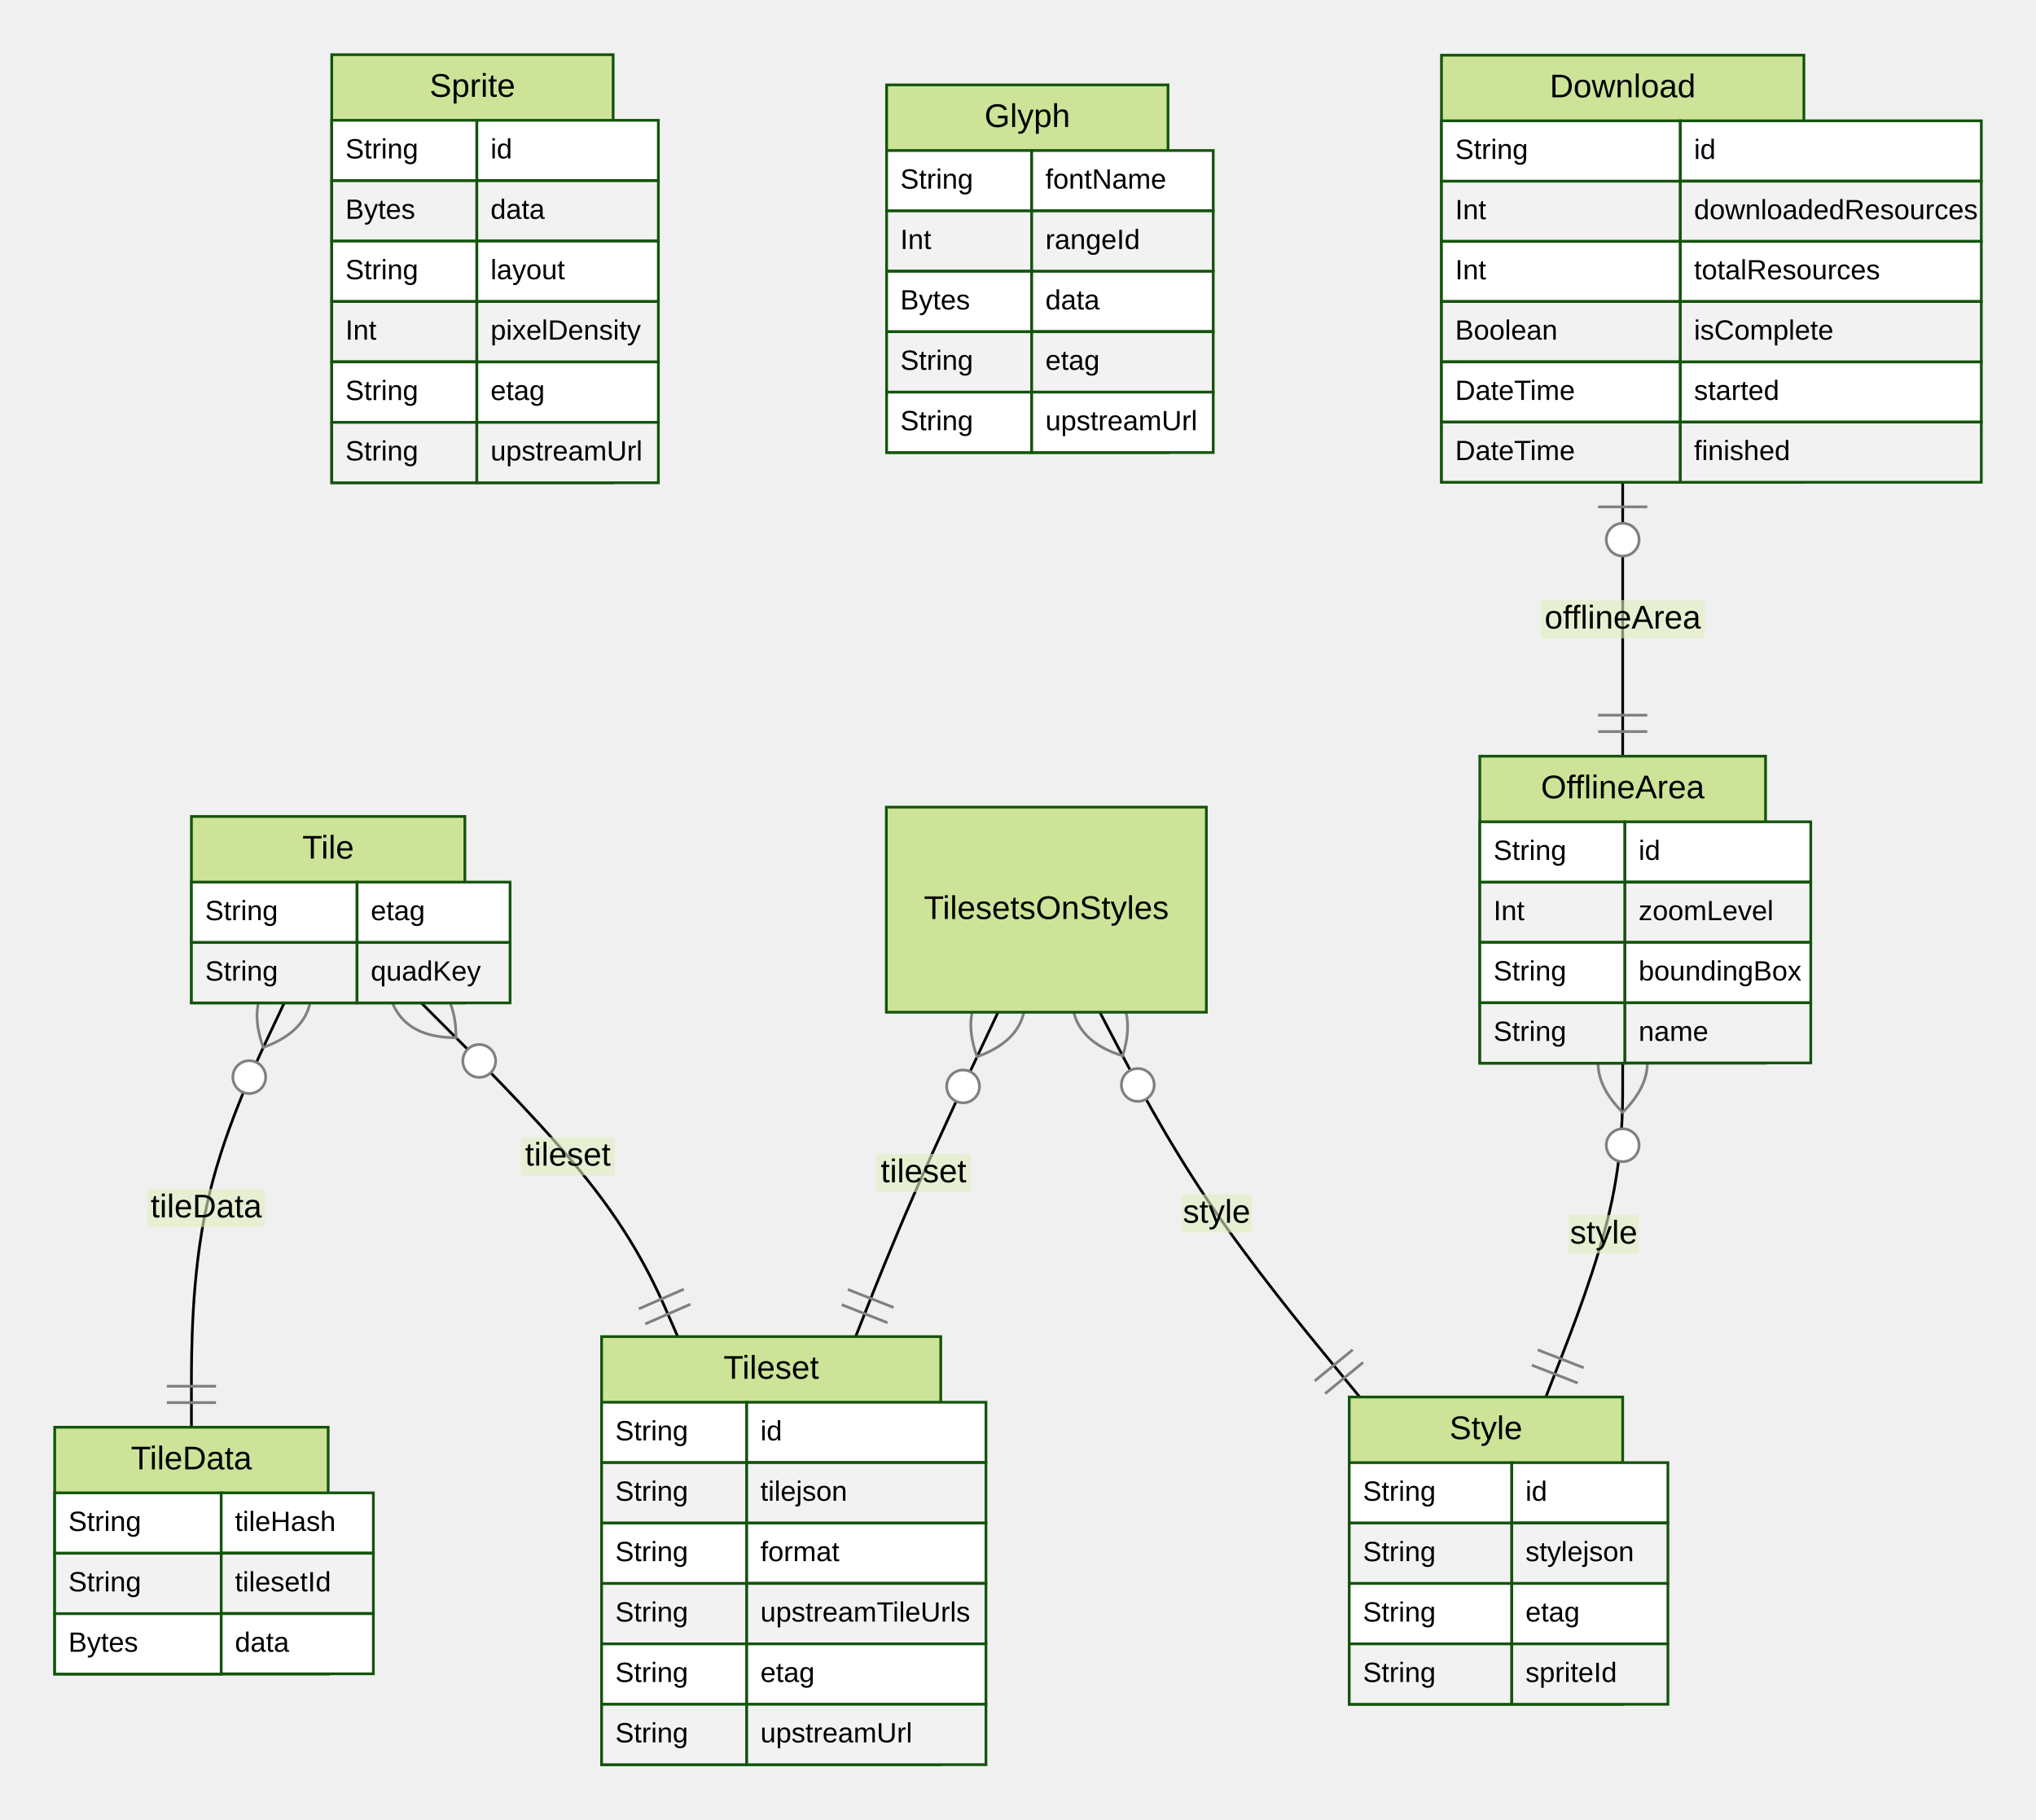
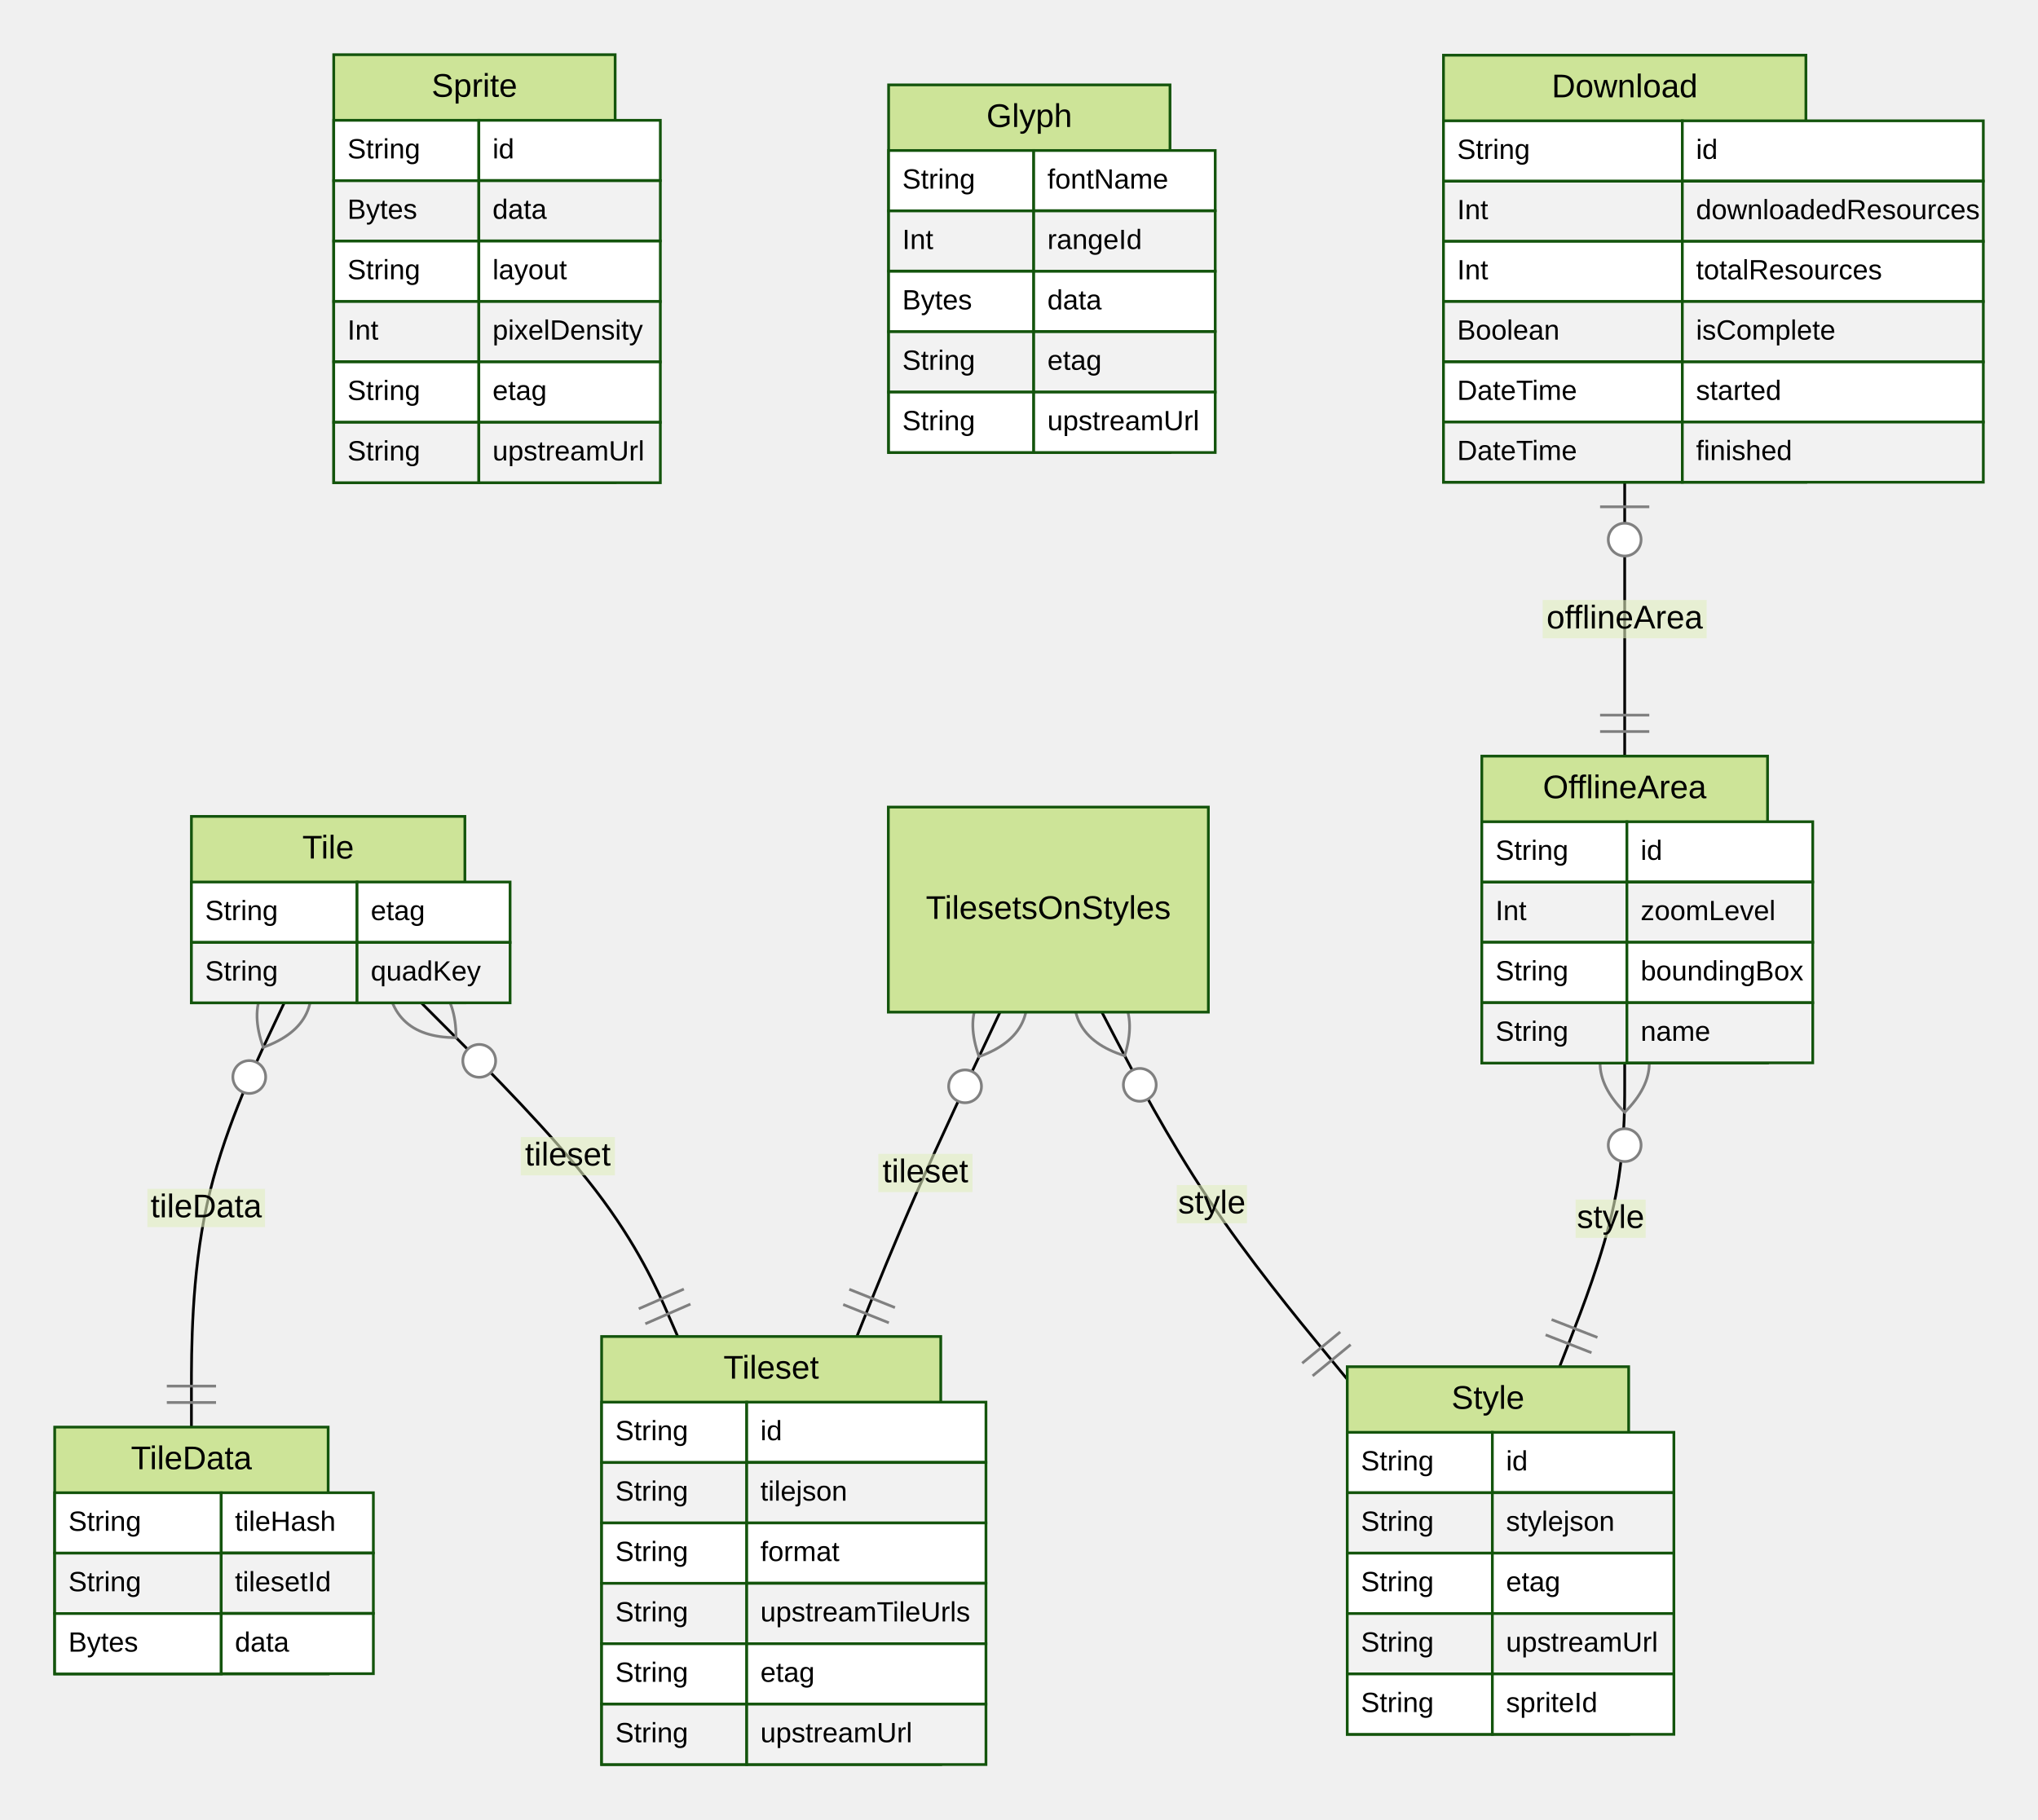
- <svg xmlns="http://www.w3.org/2000/svg" id="mermaid-0" width="100%" height="665.377" style="max-width: 744.531px;" viewBox="0 0 744.531 665.377">
+ <svg xmlns="http://www.w3.org/2000/svg" id="mermaid-0" width="100%" height="665.377" style="max-width: 745.258px;" viewBox="0 0 745.258 665.377">
  <style>#mermaid-0 {font-family:"trebuchet ms",verdana,arial,sans-serif;font-size:16px;fill:#000000;}#mermaid-0 .error-icon{fill:#552222;}#mermaid-0 .error-text{fill:#552222;stroke:#552222;}#mermaid-0 .edge-thickness-normal{stroke-width:2px;}#mermaid-0 .edge-thickness-thick{stroke-width:3.5px;}#mermaid-0 .edge-pattern-solid{stroke-dasharray:0;}#mermaid-0 .edge-pattern-dashed{stroke-dasharray:3;}#mermaid-0 .edge-pattern-dotted{stroke-dasharray:2;}#mermaid-0 .marker{fill:#000000;stroke:#000000;}#mermaid-0 .marker.cross{stroke:#000000;}#mermaid-0 svg{font-family:"trebuchet ms",verdana,arial,sans-serif;font-size:16px;}#mermaid-0 .entityBox{fill:#cde498;stroke:#13540c;}#mermaid-0 .attributeBoxOdd{fill:#ffffff;stroke:#13540c;}#mermaid-0 .attributeBoxEven{fill:#f2f2f2;stroke:#13540c;}#mermaid-0 .relationshipLabelBox{fill:hsl(78.158, 58.462%, 84.51%);opacity:0.7;background-color:hsl(78.158, 58.462%, 84.51%);}#mermaid-0 .relationshipLabelBox rect{opacity:0.5;}#mermaid-0 .relationshipLine{stroke:#000000;}#mermaid-0 :root{--mermaid-font-family:"trebuchet ms",verdana,arial,sans-serif;}</style>
  <g />
  <defs>
    <marker id="ONLY_ONE_START" refX="0" refY="9" markerWidth="18" markerHeight="18" orient="auto">
      <path stroke="gray" fill="none" d="M9,0 L9,18 M15,0 L15,18" />
    </marker>
  </defs>
  <defs>
    <marker id="ONLY_ONE_END" refX="18" refY="9" markerWidth="18" markerHeight="18" orient="auto">
      <path stroke="gray" fill="none" d="M3,0 L3,18 M9,0 L9,18" />
    </marker>
  </defs>
  <defs>
    <marker id="ZERO_OR_ONE_START" refX="0" refY="9" markerWidth="30" markerHeight="18" orient="auto">
      <circle stroke="gray" fill="white" cx="21" cy="9" r="6" />
      <path stroke="gray" fill="none" d="M9,0 L9,18" />
    </marker>
  </defs>
  <defs>
    <marker id="ZERO_OR_ONE_END" refX="30" refY="9" markerWidth="30" markerHeight="18" orient="auto">
      <circle stroke="gray" fill="white" cx="9" cy="9" r="6" />
      <path stroke="gray" fill="none" d="M21,0 L21,18" />
    </marker>
  </defs>
  <defs>
    <marker id="ONE_OR_MORE_START" refX="18" refY="18" markerWidth="45" markerHeight="36" orient="auto">
      <path stroke="gray" fill="none" d="M0,18 Q 18,0 36,18 Q 18,36 0,18 M42,9 L42,27" />
    </marker>
  </defs>
  <defs>
    <marker id="ONE_OR_MORE_END" refX="27" refY="18" markerWidth="45" markerHeight="36" orient="auto">
      <path stroke="gray" fill="none" d="M3,9 L3,27 M9,18 Q27,0 45,18 Q27,36 9,18" />
    </marker>
  </defs>
  <defs>
    <marker id="ZERO_OR_MORE_START" refX="18" refY="18" markerWidth="57" markerHeight="36" orient="auto">
      <circle stroke="gray" fill="white" cx="48" cy="18" r="6" />
      <path stroke="gray" fill="none" d="M0,18 Q18,0 36,18 Q18,36 0,18" />
    </marker>
  </defs>
  <defs>
    <marker id="ZERO_OR_MORE_END" refX="39" refY="18" markerWidth="57" markerHeight="36" orient="auto">
      <circle stroke="gray" fill="white" cx="9" cy="18" r="6" />
      <path stroke="gray" fill="none" d="M21,18 Q39,0 57,18 Q39,36 21,18" />
    </marker>
  </defs>
  <path class="er relationshipLine" d="M103.94,366.78L98.283,378.788C92.627,390.796,81.313,414.811,75.657,440.675C70,466.539,70,494.251,70,508.108L70,521.964" stroke="gray" fill="none" marker-end="url(#ONLY_ONE_END)" marker-start="url(#ZERO_OR_MORE_START)" />
  <path class="er relationshipLine" d="M154.049,366.78L166.041,378.788C178.034,390.796,202.019,414.811,217.65,435.152C233.28,455.493,240.557,472.16,244.195,480.493L247.833,488.826" stroke="gray" fill="none" marker-end="url(#ONLY_ONE_END)" marker-start="url(#ZERO_OR_MORE_START)" />
-   <path class="er relationshipLine" d="M364.967,370.188L359.578,381.628C354.189,393.068,343.411,415.947,334.733,435.72C326.055,455.493,319.478,472.16,316.189,480.493L312.9,488.826" stroke="gray" fill="none" marker-end="url(#ONLY_ONE_END)" marker-start="url(#ZERO_OR_MORE_START)" />
-   <path class="er relationshipLine" d="M402.199,370.188L408.168,381.628C414.137,393.068,426.074,415.947,441.914,439.402C457.753,462.857,477.494,486.887,487.365,498.903L497.236,510.918" stroke="gray" fill="none" marker-end="url(#ONLY_ONE_END)" marker-start="url(#ZERO_OR_MORE_START)" />
-   <path class="er relationshipLine" d="M593.391,388.826L593.391,397.16C593.391,405.493,593.391,422.16,588.707,442.508C584.024,462.857,574.657,486.887,569.974,498.903L565.29,510.918" stroke="gray" fill="none" marker-end="url(#ONLY_ONE_END)" marker-start="url(#ZERO_OR_MORE_START)" />
-   <path class="er relationshipLine" d="M593.391,176.367L593.391,184.731C593.391,193.095,593.391,209.823,593.391,226.52C593.391,243.217,593.391,259.884,593.391,268.217L593.391,276.551" stroke="gray" fill="none" marker-end="url(#ONLY_ONE_END)" marker-start="url(#ZERO_OR_ONE_START)" />
+   <path class="er relationshipLine" d="M365.694,370.188L360.305,381.628C354.916,393.068,344.137,415.947,335.412,435.72C326.687,455.493,320.015,472.16,316.679,480.493L313.343,488.826" stroke="gray" fill="none" marker-end="url(#ONLY_ONE_END)" marker-start="url(#ZERO_OR_MORE_START)" />
+   <path class="er relationshipLine" d="M402.926,370.188L408.894,381.628C414.863,393.068,426.801,415.947,441.757,438.327C456.714,460.707,474.689,482.588,483.676,493.528L492.664,504.469" stroke="gray" fill="none" marker-end="url(#ONLY_ONE_END)" marker-start="url(#ZERO_OR_MORE_START)" />
+   <path class="er relationshipLine" d="M594.117,388.826L594.117,397.16C594.117,405.493,594.117,422.16,590.151,440.667C586.186,459.175,578.254,479.523,574.288,489.698L570.322,499.872" stroke="gray" fill="none" marker-end="url(#ONLY_ONE_END)" marker-start="url(#ZERO_OR_MORE_START)" />
+   <path class="er relationshipLine" d="M594.117,176.367L594.117,184.731C594.117,193.095,594.117,209.823,594.117,226.52C594.117,243.217,594.117,259.884,594.117,268.217L594.117,276.551" stroke="gray" fill="none" marker-end="url(#ONLY_ONE_END)" marker-start="url(#ZERO_OR_ONE_START)" />
  <g id="TileData" transform="translate(20,521.9639 )">
    <rect class="er entityBox" fill="honeydew" fill-opacity="100%" stroke="gray" x="0" y="0" width="100" height="90.275" />
    <text class="er entityLabel" id="entity-TileData" x="0" y="0" dominant-baseline="middle" text-anchor="middle" style="font-family: &quot;trebuchet ms&quot;, verdana, arial, sans-serif;; font-size: 12px" transform="translate(50,12)">TileData</text>
    <rect class="er attributeBoxOdd" fill="honeydew" fill-opacity="100%" stroke="gray" x="0" y="24" width="60.898" height="22.092" />
    <text class="er entityLabel" id="entity-TileData-attr-1-type" x="0" y="0" dominant-baseline="middle" text-anchor="left" style="font-family: &quot;trebuchet ms&quot;, verdana, arial, sans-serif;; font-size: 10.2px" transform="translate(5,35.0459)">String</text>
    <rect class="er attributeBoxOdd" fill="honeydew" fill-opacity="100%" stroke="gray" x="60.898" y="24" width="55.633" height="22" />
    <text class="er entityLabel" id="entity-TileData-attr-1-name" x="0" y="0" dominant-baseline="middle" text-anchor="left" style="font-family: &quot;trebuchet ms&quot;, verdana, arial, sans-serif;; font-size: 10.2px" transform="translate(65.89844,35.0459)">tileHash</text>
    <rect class="er attributeBoxEven" fill="honeydew" fill-opacity="100%" stroke="gray" x="0" y="46.092" width="60.898" height="22.092" />
    <text class="er entityLabel" id="entity-TileData-attr-2-type" x="0" y="0" dominant-baseline="middle" text-anchor="left" style="font-family: &quot;trebuchet ms&quot;, verdana, arial, sans-serif;; font-size: 10.2px" transform="translate(5,57.1377)">String</text>
    <rect class="er attributeBoxEven" fill="honeydew" fill-opacity="100%" stroke="gray" x="60.898" y="46.092" width="55.633" height="22" />
    <text class="er entityLabel" id="entity-TileData-attr-2-name" x="0" y="0" dominant-baseline="middle" text-anchor="left" style="font-family: &quot;trebuchet ms&quot;, verdana, arial, sans-serif;; font-size: 10.2px" transform="translate(65.89844,57.1377)">tilesetId</text>
    <rect class="er attributeBoxOdd" fill="honeydew" fill-opacity="100%" stroke="gray" x="0" y="68.184" width="60.898" height="22.092" />
    <text class="er entityLabel" id="entity-TileData-attr-3-type" x="0" y="0" dominant-baseline="middle" text-anchor="left" style="font-family: &quot;trebuchet ms&quot;, verdana, arial, sans-serif;; font-size: 10.2px" transform="translate(5,79.22949)">Bytes</text>
    <rect class="er attributeBoxOdd" fill="honeydew" fill-opacity="100%" stroke="gray" x="60.898" y="68.184" width="55.633" height="22" />
    <text class="er entityLabel" id="entity-TileData-attr-3-name" x="0" y="0" dominant-baseline="middle" text-anchor="left" style="font-family: &quot;trebuchet ms&quot;, verdana, arial, sans-serif;; font-size: 10.2px" transform="translate(65.89844,79.22949)">data</text>
  </g>
  <g id="Tile" transform="translate(70,298.5967 )">
    <rect class="er entityBox" fill="honeydew" fill-opacity="100%" stroke="gray" x="0" y="0" width="100" height="68.184" />
    <text class="er entityLabel" id="entity-Tile" x="0" y="0" dominant-baseline="middle" text-anchor="middle" style="font-family: &quot;trebuchet ms&quot;, verdana, arial, sans-serif;; font-size: 12px" transform="translate(50,12)">Tile</text>
    <rect class="er attributeBoxOdd" fill="honeydew" fill-opacity="100%" stroke="gray" x="0" y="24" width="60.57" height="22.092" />
    <text class="er entityLabel" id="entity-Tile-attr-1-type" x="0" y="0" dominant-baseline="middle" text-anchor="left" style="font-family: &quot;trebuchet ms&quot;, verdana, arial, sans-serif;; font-size: 10.2px" transform="translate(5,35.0459)">String</text>
    <rect class="er attributeBoxOdd" fill="honeydew" fill-opacity="100%" stroke="gray" x="60.57" y="24" width="55.961" height="22.092" />
    <text class="er entityLabel" id="entity-Tile-attr-1-name" x="0" y="0" dominant-baseline="middle" text-anchor="left" style="font-family: &quot;trebuchet ms&quot;, verdana, arial, sans-serif;; font-size: 10.2px" transform="translate(65.57031,35.0459)">etag</text>
    <rect class="er attributeBoxEven" fill="honeydew" fill-opacity="100%" stroke="gray" x="0" y="46.092" width="60.57" height="22.092" />
    <text class="er entityLabel" id="entity-Tile-attr-2-type" x="0" y="0" dominant-baseline="middle" text-anchor="left" style="font-family: &quot;trebuchet ms&quot;, verdana, arial, sans-serif;; font-size: 10.2px" transform="translate(5,57.1377)">String</text>
    <rect class="er attributeBoxEven" fill="honeydew" fill-opacity="100%" stroke="gray" x="60.57" y="46.092" width="55.961" height="22.092" />
    <text class="er entityLabel" id="entity-Tile-attr-2-name" x="0" y="0" dominant-baseline="middle" text-anchor="left" style="font-family: &quot;trebuchet ms&quot;, verdana, arial, sans-serif;; font-size: 10.2px" transform="translate(65.57031,57.1377)">quadKey</text>
  </g>
  <g id="Tileset" transform="translate(220,488.8262 )">
    <rect class="er entityBox" fill="honeydew" fill-opacity="100%" stroke="gray" x="0" y="0" width="124.016" height="156.551" />
    <text class="er entityLabel" id="entity-Tileset" x="0" y="0" dominant-baseline="middle" text-anchor="middle" style="font-family: &quot;trebuchet ms&quot;, verdana, arial, sans-serif;; font-size: 12px" transform="translate(62.00781,12)">Tileset</text>
    <rect class="er attributeBoxOdd" fill="honeydew" fill-opacity="100%" stroke="gray" x="0" y="24" width="53.062" height="22.092" />
    <text class="er entityLabel" id="entity-Tileset-attr-1-type" x="0" y="0" dominant-baseline="middle" text-anchor="left" style="font-family: &quot;trebuchet ms&quot;, verdana, arial, sans-serif;; font-size: 10.2px" transform="translate(5,35.0459)">String</text>
    <rect class="er attributeBoxOdd" fill="honeydew" fill-opacity="100%" stroke="gray" x="53.062" y="24" width="87.484" height="22" />
    <text class="er entityLabel" id="entity-Tileset-attr-1-name" x="0" y="0" dominant-baseline="middle" text-anchor="left" style="font-family: &quot;trebuchet ms&quot;, verdana, arial, sans-serif;; font-size: 10.2px" transform="translate(58.0625,35.0459)">id</text>
    <rect class="er attributeBoxEven" fill="honeydew" fill-opacity="100%" stroke="gray" x="0" y="46.092" width="53.062" height="22.092" />
    <text class="er entityLabel" id="entity-Tileset-attr-2-type" x="0" y="0" dominant-baseline="middle" text-anchor="left" style="font-family: &quot;trebuchet ms&quot;, verdana, arial, sans-serif;; font-size: 10.2px" transform="translate(5,57.1377)">String</text>
    <rect class="er attributeBoxEven" fill="honeydew" fill-opacity="100%" stroke="gray" x="53.062" y="46.092" width="87.484" height="22.092" />
    <text class="er entityLabel" id="entity-Tileset-attr-2-name" x="0" y="0" dominant-baseline="middle" text-anchor="left" style="font-family: &quot;trebuchet ms&quot;, verdana, arial, sans-serif;; font-size: 10.2px" transform="translate(58.0625,57.1377)">tilejson</text>
    <rect class="er attributeBoxOdd" fill="honeydew" fill-opacity="100%" stroke="gray" x="0" y="68.184" width="53.062" height="22.092" />
    <text class="er entityLabel" id="entity-Tileset-attr-3-type" x="0" y="0" dominant-baseline="middle" text-anchor="left" style="font-family: &quot;trebuchet ms&quot;, verdana, arial, sans-serif;; font-size: 10.2px" transform="translate(5,79.22949)">String</text>
    <rect class="er attributeBoxOdd" fill="honeydew" fill-opacity="100%" stroke="gray" x="53.062" y="68.184" width="87.484" height="22" />
    <text class="er entityLabel" id="entity-Tileset-attr-3-name" x="0" y="0" dominant-baseline="middle" text-anchor="left" style="font-family: &quot;trebuchet ms&quot;, verdana, arial, sans-serif;; font-size: 10.2px" transform="translate(58.0625,79.22949)">format</text>
    <rect class="er attributeBoxEven" fill="honeydew" fill-opacity="100%" stroke="gray" x="0" y="90.275" width="53.062" height="22.092" />
    <text class="er entityLabel" id="entity-Tileset-attr-4-type" x="0" y="0" dominant-baseline="middle" text-anchor="left" style="font-family: &quot;trebuchet ms&quot;, verdana, arial, sans-serif;; font-size: 10.2px" transform="translate(5,101.3213)">String</text>
    <rect class="er attributeBoxEven" fill="honeydew" fill-opacity="100%" stroke="gray" x="53.062" y="90.275" width="87.484" height="22.092" />
    <text class="er entityLabel" id="entity-Tileset-attr-4-name" x="0" y="0" dominant-baseline="middle" text-anchor="left" style="font-family: &quot;trebuchet ms&quot;, verdana, arial, sans-serif;; font-size: 10.2px" transform="translate(58.0625,101.3213)">upstreamTileUrls</text>
    <rect class="er attributeBoxOdd" fill="honeydew" fill-opacity="100%" stroke="gray" x="0" y="112.367" width="53.062" height="22.092" />
    <text class="er entityLabel" id="entity-Tileset-attr-5-type" x="0" y="0" dominant-baseline="middle" text-anchor="left" style="font-family: &quot;trebuchet ms&quot;, verdana, arial, sans-serif;; font-size: 10.2px" transform="translate(5,123.4131)">String</text>
    <rect class="er attributeBoxOdd" fill="honeydew" fill-opacity="100%" stroke="gray" x="53.062" y="112.367" width="87.484" height="22.092" />
    <text class="er entityLabel" id="entity-Tileset-attr-5-name" x="0" y="0" dominant-baseline="middle" text-anchor="left" style="font-family: &quot;trebuchet ms&quot;, verdana, arial, sans-serif;; font-size: 10.2px" transform="translate(58.0625,123.4131)">etag</text>
    <rect class="er attributeBoxEven" fill="honeydew" fill-opacity="100%" stroke="gray" x="0" y="134.459" width="53.062" height="22.092" />
    <text class="er entityLabel" id="entity-Tileset-attr-6-type" x="0" y="0" dominant-baseline="middle" text-anchor="left" style="font-family: &quot;trebuchet ms&quot;, verdana, arial, sans-serif;; font-size: 10.2px" transform="translate(5,145.5049)">String</text>
    <rect class="er attributeBoxEven" fill="honeydew" fill-opacity="100%" stroke="gray" x="53.062" y="134.459" width="87.484" height="22.092" />
    <text class="er entityLabel" id="entity-Tileset-attr-6-name" x="0" y="0" dominant-baseline="middle" text-anchor="left" style="font-family: &quot;trebuchet ms&quot;, verdana, arial, sans-serif;; font-size: 10.2px" transform="translate(58.0625,145.5049)">upstreamUrl</text>
  </g>
-   <g id="TilesetsOnStyles" transform="translate(324.1172,295.1885 )">
+   <g id="TilesetsOnStyles" transform="translate(324.8438,295.1885 )">
    <rect class="er entityBox" fill="honeydew" fill-opacity="100%" stroke="gray" x="0" y="0" width="117.031" height="75" />
    <text class="er entityLabel" id="entity-TilesetsOnStyles" x="0" y="0" dominant-baseline="middle" text-anchor="middle" style="font-family: &quot;trebuchet ms&quot;, verdana, arial, sans-serif;; font-size: 12px" transform="translate(58.51562,37.5)">TilesetsOnStyles</text>
  </g>
-   <g id="Style" transform="translate(493.3906,510.918 )">
-     <rect class="er entityBox" fill="honeydew" fill-opacity="100%" stroke="gray" x="0" y="0" width="100" height="112.367" />
-     <text class="er entityLabel" id="entity-Style" x="0" y="0" dominant-baseline="middle" text-anchor="middle" style="font-family: &quot;trebuchet ms&quot;, verdana, arial, sans-serif;; font-size: 12px" transform="translate(50,12)">Style</text>
-     <rect class="er attributeBoxOdd" fill="honeydew" fill-opacity="100%" stroke="gray" x="0" y="24" width="59.445" height="22.092" />
+   <g id="Style" transform="translate(492.6641,499.8721 )">
+     <rect class="er entityBox" fill="honeydew" fill-opacity="100%" stroke="gray" x="0" y="0" width="102.906" height="134.459" />
+     <text class="er entityLabel" id="entity-Style" x="0" y="0" dominant-baseline="middle" text-anchor="middle" style="font-family: &quot;trebuchet ms&quot;, verdana, arial, sans-serif;; font-size: 12px" transform="translate(51.45312,12)">Style</text>
+     <rect class="er attributeBoxOdd" fill="honeydew" fill-opacity="100%" stroke="gray" x="0" y="24" width="53.062" height="22.092" />
    <text class="er entityLabel" id="entity-Style-attr-1-type" x="0" y="0" dominant-baseline="middle" text-anchor="left" style="font-family: &quot;trebuchet ms&quot;, verdana, arial, sans-serif;; font-size: 10.2px" transform="translate(5,35.0459)">String</text>
-     <rect class="er attributeBoxOdd" fill="honeydew" fill-opacity="100%" stroke="gray" x="59.445" y="24" width="57.086" height="22" />
-     <text class="er entityLabel" id="entity-Style-attr-1-name" x="0" y="0" dominant-baseline="middle" text-anchor="left" style="font-family: &quot;trebuchet ms&quot;, verdana, arial, sans-serif;; font-size: 10.2px" transform="translate(64.44531,35.0459)">id</text>
-     <rect class="er attributeBoxEven" fill="honeydew" fill-opacity="100%" stroke="gray" x="0" y="46.092" width="59.445" height="22.092" />
+     <rect class="er attributeBoxOdd" fill="honeydew" fill-opacity="100%" stroke="gray" x="53.062" y="24" width="66.375" height="22" />
+     <text class="er entityLabel" id="entity-Style-attr-1-name" x="0" y="0" dominant-baseline="middle" text-anchor="left" style="font-family: &quot;trebuchet ms&quot;, verdana, arial, sans-serif;; font-size: 10.2px" transform="translate(58.0625,35.0459)">id</text>
+     <rect class="er attributeBoxEven" fill="honeydew" fill-opacity="100%" stroke="gray" x="0" y="46.092" width="53.062" height="22.092" />
    <text class="er entityLabel" id="entity-Style-attr-2-type" x="0" y="0" dominant-baseline="middle" text-anchor="left" style="font-family: &quot;trebuchet ms&quot;, verdana, arial, sans-serif;; font-size: 10.2px" transform="translate(5,57.1377)">String</text>
-     <rect class="er attributeBoxEven" fill="honeydew" fill-opacity="100%" stroke="gray" x="59.445" y="46.092" width="57.086" height="22.092" />
-     <text class="er entityLabel" id="entity-Style-attr-2-name" x="0" y="0" dominant-baseline="middle" text-anchor="left" style="font-family: &quot;trebuchet ms&quot;, verdana, arial, sans-serif;; font-size: 10.2px" transform="translate(64.44531,57.1377)">stylejson</text>
-     <rect class="er attributeBoxOdd" fill="honeydew" fill-opacity="100%" stroke="gray" x="0" y="68.184" width="59.445" height="22.092" />
+     <rect class="er attributeBoxEven" fill="honeydew" fill-opacity="100%" stroke="gray" x="53.062" y="46.092" width="66.375" height="22.092" />
+     <text class="er entityLabel" id="entity-Style-attr-2-name" x="0" y="0" dominant-baseline="middle" text-anchor="left" style="font-family: &quot;trebuchet ms&quot;, verdana, arial, sans-serif;; font-size: 10.2px" transform="translate(58.0625,57.1377)">stylejson</text>
+     <rect class="er attributeBoxOdd" fill="honeydew" fill-opacity="100%" stroke="gray" x="0" y="68.184" width="53.062" height="22.092" />
    <text class="er entityLabel" id="entity-Style-attr-3-type" x="0" y="0" dominant-baseline="middle" text-anchor="left" style="font-family: &quot;trebuchet ms&quot;, verdana, arial, sans-serif;; font-size: 10.2px" transform="translate(5,79.22949)">String</text>
-     <rect class="er attributeBoxOdd" fill="honeydew" fill-opacity="100%" stroke="gray" x="59.445" y="68.184" width="57.086" height="22.092" />
-     <text class="er entityLabel" id="entity-Style-attr-3-name" x="0" y="0" dominant-baseline="middle" text-anchor="left" style="font-family: &quot;trebuchet ms&quot;, verdana, arial, sans-serif;; font-size: 10.2px" transform="translate(64.44531,79.22949)">etag</text>
-     <rect class="er attributeBoxEven" fill="honeydew" fill-opacity="100%" stroke="gray" x="0" y="90.275" width="59.445" height="22.092" />
+     <rect class="er attributeBoxOdd" fill="honeydew" fill-opacity="100%" stroke="gray" x="53.062" y="68.184" width="66.375" height="22.092" />
+     <text class="er entityLabel" id="entity-Style-attr-3-name" x="0" y="0" dominant-baseline="middle" text-anchor="left" style="font-family: &quot;trebuchet ms&quot;, verdana, arial, sans-serif;; font-size: 10.2px" transform="translate(58.0625,79.22949)">etag</text>
+     <rect class="er attributeBoxEven" fill="honeydew" fill-opacity="100%" stroke="gray" x="0" y="90.275" width="53.062" height="22.092" />
    <text class="er entityLabel" id="entity-Style-attr-4-type" x="0" y="0" dominant-baseline="middle" text-anchor="left" style="font-family: &quot;trebuchet ms&quot;, verdana, arial, sans-serif;; font-size: 10.2px" transform="translate(5,101.3213)">String</text>
-     <rect class="er attributeBoxEven" fill="honeydew" fill-opacity="100%" stroke="gray" x="59.445" y="90.275" width="57.086" height="22.092" />
-     <text class="er entityLabel" id="entity-Style-attr-4-name" x="0" y="0" dominant-baseline="middle" text-anchor="left" style="font-family: &quot;trebuchet ms&quot;, verdana, arial, sans-serif;; font-size: 10.2px" transform="translate(64.44531,101.3213)">spriteId</text>
-   </g>
-   <g id="Sprite" transform="translate(121.3125,20 )">
+     <rect class="er attributeBoxEven" fill="honeydew" fill-opacity="100%" stroke="gray" x="53.062" y="90.275" width="66.375" height="22.092" />
+     <text class="er entityLabel" id="entity-Style-attr-4-name" x="0" y="0" dominant-baseline="middle" text-anchor="left" style="font-family: &quot;trebuchet ms&quot;, verdana, arial, sans-serif;; font-size: 10.2px" transform="translate(58.0625,101.3213)">upstreamUrl</text>
+     <rect class="er attributeBoxOdd" fill="honeydew" fill-opacity="100%" stroke="gray" x="0" y="112.367" width="53.062" height="22.092" />
+     <text class="er entityLabel" id="entity-Style-attr-5-type" x="0" y="0" dominant-baseline="middle" text-anchor="left" style="font-family: &quot;trebuchet ms&quot;, verdana, arial, sans-serif;; font-size: 10.2px" transform="translate(5,123.4131)">String</text>
+     <rect class="er attributeBoxOdd" fill="honeydew" fill-opacity="100%" stroke="gray" x="53.062" y="112.367" width="66.375" height="22.092" />
+     <text class="er entityLabel" id="entity-Style-attr-5-name" x="0" y="0" dominant-baseline="middle" text-anchor="left" style="font-family: &quot;trebuchet ms&quot;, verdana, arial, sans-serif;; font-size: 10.2px" transform="translate(58.0625,123.4131)">spriteId</text>
+   </g>
+   <g id="Sprite" transform="translate(122.0391,20 )">
    <rect class="er entityBox" fill="honeydew" fill-opacity="100%" stroke="gray" x="0" y="0" width="102.906" height="156.551" />
    <text class="er entityLabel" id="entity-Sprite" x="0" y="0" dominant-baseline="middle" text-anchor="middle" style="font-family: &quot;trebuchet ms&quot;, verdana, arial, sans-serif;; font-size: 12px" transform="translate(51.45312,12)">Sprite</text>
    <rect class="er attributeBoxOdd" fill="honeydew" fill-opacity="100%" stroke="gray" x="0" y="24" width="53.062" height="22.092" />
    <text class="er entityLabel" id="entity-Sprite-attr-1-type" x="0" y="0" dominant-baseline="middle" text-anchor="left" style="font-family: &quot;trebuchet ms&quot;, verdana, arial, sans-serif;; font-size: 10.2px" transform="translate(5,35.0459)">String</text>
    <rect class="er attributeBoxOdd" fill="honeydew" fill-opacity="100%" stroke="gray" x="53.062" y="24" width="66.375" height="22" />
    <text class="er entityLabel" id="entity-Sprite-attr-1-name" x="0" y="0" dominant-baseline="middle" text-anchor="left" style="font-family: &quot;trebuchet ms&quot;, verdana, arial, sans-serif;; font-size: 10.2px" transform="translate(58.0625,35.0459)">id</text>
    <rect class="er attributeBoxEven" fill="honeydew" fill-opacity="100%" stroke="gray" x="0" y="46.092" width="53.062" height="22.092" />
    <text class="er entityLabel" id="entity-Sprite-attr-2-type" x="0" y="0" dominant-baseline="middle" text-anchor="left" style="font-family: &quot;trebuchet ms&quot;, verdana, arial, sans-serif;; font-size: 10.2px" transform="translate(5,57.1377)">Bytes</text>
    <rect class="er attributeBoxEven" fill="honeydew" fill-opacity="100%" stroke="gray" x="53.062" y="46.092" width="66.375" height="22" />
    <text class="er entityLabel" id="entity-Sprite-attr-2-name" x="0" y="0" dominant-baseline="middle" text-anchor="left" style="font-family: &quot;trebuchet ms&quot;, verdana, arial, sans-serif;; font-size: 10.2px" transform="translate(58.0625,57.1377)">data</text>
    <rect class="er attributeBoxOdd" fill="honeydew" fill-opacity="100%" stroke="gray" x="0" y="68.184" width="53.062" height="22.092" />
    <text class="er entityLabel" id="entity-Sprite-attr-3-type" x="0" y="0" dominant-baseline="middle" text-anchor="left" style="font-family: &quot;trebuchet ms&quot;, verdana, arial, sans-serif;; font-size: 10.2px" transform="translate(5,79.22949)">String</text>
    <rect class="er attributeBoxOdd" fill="honeydew" fill-opacity="100%" stroke="gray" x="53.062" y="68.184" width="66.375" height="22.092" />
    <text class="er entityLabel" id="entity-Sprite-attr-3-name" x="0" y="0" dominant-baseline="middle" text-anchor="left" style="font-family: &quot;trebuchet ms&quot;, verdana, arial, sans-serif;; font-size: 10.2px" transform="translate(58.0625,79.22949)">layout</text>
    <rect class="er attributeBoxEven" fill="honeydew" fill-opacity="100%" stroke="gray" x="0" y="90.275" width="53.062" height="22" />
    <text class="er entityLabel" id="entity-Sprite-attr-4-type" x="0" y="0" dominant-baseline="middle" text-anchor="left" style="font-family: &quot;trebuchet ms&quot;, verdana, arial, sans-serif;; font-size: 10.2px" transform="translate(5,101.3213)">Int</text>
    <rect class="er attributeBoxEven" fill="honeydew" fill-opacity="100%" stroke="gray" x="53.062" y="90.275" width="66.375" height="22.092" />
    <text class="er entityLabel" id="entity-Sprite-attr-4-name" x="0" y="0" dominant-baseline="middle" text-anchor="left" style="font-family: &quot;trebuchet ms&quot;, verdana, arial, sans-serif;; font-size: 10.2px" transform="translate(58.0625,101.3213)">pixelDensity</text>
    <rect class="er attributeBoxOdd" fill="honeydew" fill-opacity="100%" stroke="gray" x="0" y="112.367" width="53.062" height="22.092" />
    <text class="er entityLabel" id="entity-Sprite-attr-5-type" x="0" y="0" dominant-baseline="middle" text-anchor="left" style="font-family: &quot;trebuchet ms&quot;, verdana, arial, sans-serif;; font-size: 10.2px" transform="translate(5,123.4131)">String</text>
    <rect class="er attributeBoxOdd" fill="honeydew" fill-opacity="100%" stroke="gray" x="53.062" y="112.367" width="66.375" height="22.092" />
    <text class="er entityLabel" id="entity-Sprite-attr-5-name" x="0" y="0" dominant-baseline="middle" text-anchor="left" style="font-family: &quot;trebuchet ms&quot;, verdana, arial, sans-serif;; font-size: 10.2px" transform="translate(58.0625,123.4131)">etag</text>
    <rect class="er attributeBoxEven" fill="honeydew" fill-opacity="100%" stroke="gray" x="0" y="134.459" width="53.062" height="22.092" />
    <text class="er entityLabel" id="entity-Sprite-attr-6-type" x="0" y="0" dominant-baseline="middle" text-anchor="left" style="font-family: &quot;trebuchet ms&quot;, verdana, arial, sans-serif;; font-size: 10.2px" transform="translate(5,145.5049)">String</text>
    <rect class="er attributeBoxEven" fill="honeydew" fill-opacity="100%" stroke="gray" x="53.062" y="134.459" width="66.375" height="22.092" />
    <text class="er entityLabel" id="entity-Sprite-attr-6-name" x="0" y="0" dominant-baseline="middle" text-anchor="left" style="font-family: &quot;trebuchet ms&quot;, verdana, arial, sans-serif;; font-size: 10.2px" transform="translate(58.0625,145.5049)">upstreamUrl</text>
  </g>
-   <g id="Glyph" transform="translate(324.2188,31.0459 )">
+   <g id="Glyph" transform="translate(324.9453,31.0459 )">
    <rect class="er entityBox" fill="honeydew" fill-opacity="100%" stroke="gray" x="0" y="0" width="102.906" height="134.459" />
    <text class="er entityLabel" id="entity-Glyph" x="0" y="0" dominant-baseline="middle" text-anchor="middle" style="font-family: &quot;trebuchet ms&quot;, verdana, arial, sans-serif;; font-size: 12px" transform="translate(51.45312,12)">Glyph</text>
    <rect class="er attributeBoxOdd" fill="honeydew" fill-opacity="100%" stroke="gray" x="0" y="24" width="53.062" height="22.092" />
    <text class="er entityLabel" id="entity-Glyph-attr-1-type" x="0" y="0" dominant-baseline="middle" text-anchor="left" style="font-family: &quot;trebuchet ms&quot;, verdana, arial, sans-serif;; font-size: 10.2px" transform="translate(5,35.0459)">String</text>
    <rect class="er attributeBoxOdd" fill="honeydew" fill-opacity="100%" stroke="gray" x="53.062" y="24" width="66.375" height="22" />
    <text class="er entityLabel" id="entity-Glyph-attr-1-name" x="0" y="0" dominant-baseline="middle" text-anchor="left" style="font-family: &quot;trebuchet ms&quot;, verdana, arial, sans-serif;; font-size: 10.2px" transform="translate(58.0625,35.0459)">fontName</text>
    <rect class="er attributeBoxEven" fill="honeydew" fill-opacity="100%" stroke="gray" x="0" y="46.092" width="53.062" height="22" />
    <text class="er entityLabel" id="entity-Glyph-attr-2-type" x="0" y="0" dominant-baseline="middle" text-anchor="left" style="font-family: &quot;trebuchet ms&quot;, verdana, arial, sans-serif;; font-size: 10.2px" transform="translate(5,57.1377)">Int</text>
    <rect class="er attributeBoxEven" fill="honeydew" fill-opacity="100%" stroke="gray" x="53.062" y="46.092" width="66.375" height="22.092" />
    <text class="er entityLabel" id="entity-Glyph-attr-2-name" x="0" y="0" dominant-baseline="middle" text-anchor="left" style="font-family: &quot;trebuchet ms&quot;, verdana, arial, sans-serif;; font-size: 10.2px" transform="translate(58.0625,57.1377)">rangeId</text>
    <rect class="er attributeBoxOdd" fill="honeydew" fill-opacity="100%" stroke="gray" x="0" y="68.184" width="53.062" height="22.092" />
    <text class="er entityLabel" id="entity-Glyph-attr-3-type" x="0" y="0" dominant-baseline="middle" text-anchor="left" style="font-family: &quot;trebuchet ms&quot;, verdana, arial, sans-serif;; font-size: 10.2px" transform="translate(5,79.22949)">Bytes</text>
    <rect class="er attributeBoxOdd" fill="honeydew" fill-opacity="100%" stroke="gray" x="53.062" y="68.184" width="66.375" height="22" />
    <text class="er entityLabel" id="entity-Glyph-attr-3-name" x="0" y="0" dominant-baseline="middle" text-anchor="left" style="font-family: &quot;trebuchet ms&quot;, verdana, arial, sans-serif;; font-size: 10.2px" transform="translate(58.0625,79.22949)">data</text>
    <rect class="er attributeBoxEven" fill="honeydew" fill-opacity="100%" stroke="gray" x="0" y="90.275" width="53.062" height="22.092" />
    <text class="er entityLabel" id="entity-Glyph-attr-4-type" x="0" y="0" dominant-baseline="middle" text-anchor="left" style="font-family: &quot;trebuchet ms&quot;, verdana, arial, sans-serif;; font-size: 10.2px" transform="translate(5,101.3213)">String</text>
    <rect class="er attributeBoxEven" fill="honeydew" fill-opacity="100%" stroke="gray" x="53.062" y="90.275" width="66.375" height="22.092" />
    <text class="er entityLabel" id="entity-Glyph-attr-4-name" x="0" y="0" dominant-baseline="middle" text-anchor="left" style="font-family: &quot;trebuchet ms&quot;, verdana, arial, sans-serif;; font-size: 10.2px" transform="translate(58.0625,101.3213)">etag</text>
    <rect class="er attributeBoxOdd" fill="honeydew" fill-opacity="100%" stroke="gray" x="0" y="112.367" width="53.062" height="22.092" />
    <text class="er entityLabel" id="entity-Glyph-attr-5-type" x="0" y="0" dominant-baseline="middle" text-anchor="left" style="font-family: &quot;trebuchet ms&quot;, verdana, arial, sans-serif;; font-size: 10.2px" transform="translate(5,123.4131)">String</text>
    <rect class="er attributeBoxOdd" fill="honeydew" fill-opacity="100%" stroke="gray" x="53.062" y="112.367" width="66.375" height="22.092" />
    <text class="er entityLabel" id="entity-Glyph-attr-5-name" x="0" y="0" dominant-baseline="middle" text-anchor="left" style="font-family: &quot;trebuchet ms&quot;, verdana, arial, sans-serif;; font-size: 10.2px" transform="translate(58.0625,123.4131)">upstreamUrl</text>
  </g>
-   <g id="OfflineArea" transform="translate(541.1484,276.5508 )">
+   <g id="OfflineArea" transform="translate(541.875,276.5508 )">
    <rect class="er entityBox" fill="honeydew" fill-opacity="100%" stroke="gray" x="0" y="0" width="104.484" height="112.275" />
    <text class="er entityLabel" id="entity-OfflineArea" x="0" y="0" dominant-baseline="middle" text-anchor="middle" style="font-family: &quot;trebuchet ms&quot;, verdana, arial, sans-serif;; font-size: 12px" transform="translate(52.24219,12)">OfflineArea</text>
    <rect class="er attributeBoxOdd" fill="honeydew" fill-opacity="100%" stroke="gray" x="0" y="24" width="53.062" height="22.092" />
    <text class="er entityLabel" id="entity-OfflineArea-attr-1-type" x="0" y="0" dominant-baseline="middle" text-anchor="left" style="font-family: &quot;trebuchet ms&quot;, verdana, arial, sans-serif;; font-size: 10.2px" transform="translate(5,35.0459)">String</text>
    <rect class="er attributeBoxOdd" fill="honeydew" fill-opacity="100%" stroke="gray" x="53.062" y="24" width="67.953" height="22" />
    <text class="er entityLabel" id="entity-OfflineArea-attr-1-name" x="0" y="0" dominant-baseline="middle" text-anchor="left" style="font-family: &quot;trebuchet ms&quot;, verdana, arial, sans-serif;; font-size: 10.2px" transform="translate(58.0625,35.0459)">id</text>
    <rect class="er attributeBoxEven" fill="honeydew" fill-opacity="100%" stroke="gray" x="0" y="46.092" width="53.062" height="22" />
    <text class="er entityLabel" id="entity-OfflineArea-attr-2-type" x="0" y="0" dominant-baseline="middle" text-anchor="left" style="font-family: &quot;trebuchet ms&quot;, verdana, arial, sans-serif;; font-size: 10.2px" transform="translate(5,57.0918)">Int</text>
    <rect class="er attributeBoxEven" fill="honeydew" fill-opacity="100%" stroke="gray" x="53.062" y="46.092" width="67.953" height="22" />
    <text class="er entityLabel" id="entity-OfflineArea-attr-2-name" x="0" y="0" dominant-baseline="middle" text-anchor="left" style="font-family: &quot;trebuchet ms&quot;, verdana, arial, sans-serif;; font-size: 10.2px" transform="translate(58.0625,57.0918)">zoomLevel</text>
    <rect class="er attributeBoxOdd" fill="honeydew" fill-opacity="100%" stroke="gray" x="0" y="68.092" width="53.062" height="22.092" />
    <text class="er entityLabel" id="entity-OfflineArea-attr-3-type" x="0" y="0" dominant-baseline="middle" text-anchor="left" style="font-family: &quot;trebuchet ms&quot;, verdana, arial, sans-serif;; font-size: 10.2px" transform="translate(5,79.1377)">String</text>
    <rect class="er attributeBoxOdd" fill="honeydew" fill-opacity="100%" stroke="gray" x="53.062" y="68.092" width="67.953" height="22.092" />
    <text class="er entityLabel" id="entity-OfflineArea-attr-3-name" x="0" y="0" dominant-baseline="middle" text-anchor="left" style="font-family: &quot;trebuchet ms&quot;, verdana, arial, sans-serif;; font-size: 10.2px" transform="translate(58.0625,79.1377)">boundingBox</text>
    <rect class="er attributeBoxEven" fill="honeydew" fill-opacity="100%" stroke="gray" x="0" y="90.184" width="53.062" height="22.092" />
    <text class="er entityLabel" id="entity-OfflineArea-attr-4-type" x="0" y="0" dominant-baseline="middle" text-anchor="left" style="font-family: &quot;trebuchet ms&quot;, verdana, arial, sans-serif;; font-size: 10.2px" transform="translate(5,101.2295)">String</text>
    <rect class="er attributeBoxEven" fill="honeydew" fill-opacity="100%" stroke="gray" x="53.062" y="90.184" width="67.953" height="22" />
    <text class="er entityLabel" id="entity-OfflineArea-attr-4-name" x="0" y="0" dominant-baseline="middle" text-anchor="left" style="font-family: &quot;trebuchet ms&quot;, verdana, arial, sans-serif;; font-size: 10.2px" transform="translate(58.0625,101.2295)">name</text>
  </g>
-   <g id="Download" transform="translate(527.125,20.18359 )">
+   <g id="Download" transform="translate(527.8516,20.18359 )">
    <rect class="er entityBox" fill="honeydew" fill-opacity="100%" stroke="gray" x="0" y="0" width="132.531" height="156.184" />
    <text class="er entityLabel" id="entity-Download" x="0" y="0" dominant-baseline="middle" text-anchor="middle" style="font-family: &quot;trebuchet ms&quot;, verdana, arial, sans-serif;; font-size: 12px" transform="translate(66.26562,12)">Download</text>
    <rect class="er attributeBoxOdd" fill="honeydew" fill-opacity="100%" stroke="gray" x="0" y="24" width="87.344" height="22.092" />
    <text class="er entityLabel" id="entity-Download-attr-1-type" x="0" y="0" dominant-baseline="middle" text-anchor="left" style="font-family: &quot;trebuchet ms&quot;, verdana, arial, sans-serif;; font-size: 10.2px" transform="translate(5,35.0459)">String</text>
    <rect class="er attributeBoxOdd" fill="honeydew" fill-opacity="100%" stroke="gray" x="87.344" y="24" width="110.062" height="22" />
    <text class="er entityLabel" id="entity-Download-attr-1-name" x="0" y="0" dominant-baseline="middle" text-anchor="left" style="font-family: &quot;trebuchet ms&quot;, verdana, arial, sans-serif;; font-size: 10.2px" transform="translate(92.34375,35.0459)">id</text>
    <rect class="er attributeBoxEven" fill="honeydew" fill-opacity="100%" stroke="gray" x="0" y="46.092" width="87.344" height="22" />
    <text class="er entityLabel" id="entity-Download-attr-2-type" x="0" y="0" dominant-baseline="middle" text-anchor="left" style="font-family: &quot;trebuchet ms&quot;, verdana, arial, sans-serif;; font-size: 10.2px" transform="translate(5,57.0918)">Int</text>
    <rect class="er attributeBoxEven" fill="honeydew" fill-opacity="100%" stroke="gray" x="87.344" y="46.092" width="110.062" height="22" />
    <text class="er entityLabel" id="entity-Download-attr-2-name" x="0" y="0" dominant-baseline="middle" text-anchor="left" style="font-family: &quot;trebuchet ms&quot;, verdana, arial, sans-serif;; font-size: 10.2px" transform="translate(92.34375,57.0918)">downloadedResources</text>
    <rect class="er attributeBoxOdd" fill="honeydew" fill-opacity="100%" stroke="gray" x="0" y="68.092" width="87.344" height="22" />
    <text class="er entityLabel" id="entity-Download-attr-3-type" x="0" y="0" dominant-baseline="middle" text-anchor="left" style="font-family: &quot;trebuchet ms&quot;, verdana, arial, sans-serif;; font-size: 10.2px" transform="translate(5,79.0918)">Int</text>
    <rect class="er attributeBoxOdd" fill="honeydew" fill-opacity="100%" stroke="gray" x="87.344" y="68.092" width="110.062" height="22" />
    <text class="er entityLabel" id="entity-Download-attr-3-name" x="0" y="0" dominant-baseline="middle" text-anchor="left" style="font-family: &quot;trebuchet ms&quot;, verdana, arial, sans-serif;; font-size: 10.2px" transform="translate(92.34375,79.0918)">totalResources</text>
    <rect class="er attributeBoxEven" fill="honeydew" fill-opacity="100%" stroke="gray" x="0" y="90.092" width="87.344" height="22" />
    <text class="er entityLabel" id="entity-Download-attr-4-type" x="0" y="0" dominant-baseline="middle" text-anchor="left" style="font-family: &quot;trebuchet ms&quot;, verdana, arial, sans-serif;; font-size: 10.2px" transform="translate(5,101.1377)">Boolean</text>
    <rect class="er attributeBoxEven" fill="honeydew" fill-opacity="100%" stroke="gray" x="87.344" y="90.092" width="110.062" height="22.092" />
    <text class="er entityLabel" id="entity-Download-attr-4-name" x="0" y="0" dominant-baseline="middle" text-anchor="left" style="font-family: &quot;trebuchet ms&quot;, verdana, arial, sans-serif;; font-size: 10.2px" transform="translate(92.34375,101.1377)">isComplete</text>
    <rect class="er attributeBoxOdd" fill="honeydew" fill-opacity="100%" stroke="gray" x="0" y="112.184" width="87.344" height="22" />
    <text class="er entityLabel" id="entity-Download-attr-5-type" x="0" y="0" dominant-baseline="middle" text-anchor="left" style="font-family: &quot;trebuchet ms&quot;, verdana, arial, sans-serif;; font-size: 10.2px" transform="translate(5,123.1836)">DateTime</text>
    <rect class="er attributeBoxOdd" fill="honeydew" fill-opacity="100%" stroke="gray" x="87.344" y="112.184" width="110.062" height="22" />
    <text class="er entityLabel" id="entity-Download-attr-5-name" x="0" y="0" dominant-baseline="middle" text-anchor="left" style="font-family: &quot;trebuchet ms&quot;, verdana, arial, sans-serif;; font-size: 10.2px" transform="translate(92.34375,123.1836)">started</text>
    <rect class="er attributeBoxEven" fill="honeydew" fill-opacity="100%" stroke="gray" x="0" y="134.184" width="87.344" height="22" />
    <text class="er entityLabel" id="entity-Download-attr-6-type" x="0" y="0" dominant-baseline="middle" text-anchor="left" style="font-family: &quot;trebuchet ms&quot;, verdana, arial, sans-serif;; font-size: 10.2px" transform="translate(5,145.1836)">DateTime</text>
    <rect class="er attributeBoxEven" fill="honeydew" fill-opacity="100%" stroke="gray" x="87.344" y="134.184" width="110.062" height="22" />
    <text class="er entityLabel" id="entity-Download-attr-6-name" x="0" y="0" dominant-baseline="middle" text-anchor="left" style="font-family: &quot;trebuchet ms&quot;, verdana, arial, sans-serif;; font-size: 10.2px" transform="translate(92.34375,145.1836)">finished</text>
  </g>
  <rect class="er relationshipLabelBox" x="53.91" y="434.823" width="43" height="14" fill="white" fill-opacity="85%" />
  <text class="er relationshipLabel" id="rel1" x="75.41" y="441.823" text-anchor="middle" dominant-baseline="middle" style="font-family: &quot;trebuchet ms&quot;, verdana, arial, sans-serif;; font-size: 12px">tileData</text>
  <rect class="er relationshipLabelBox" x="190.427" y="415.883" width="34.438" height="14" fill="white" fill-opacity="85%" />
  <text class="er relationshipLabel" id="rel2" x="207.646" y="422.883" text-anchor="middle" dominant-baseline="middle" style="font-family: &quot;trebuchet ms&quot;, verdana, arial, sans-serif;; font-size: 12px">tileset</text>
-   <rect class="er relationshipLabelBox" x="320.5" y="421.977" width="34.438" height="14" fill="white" fill-opacity="85%" />
-   <text class="er relationshipLabel" id="rel3" x="337.719" y="428.977" text-anchor="middle" dominant-baseline="middle" style="font-family: &quot;trebuchet ms&quot;, verdana, arial, sans-serif;; font-size: 12px">tileset</text>
-   <rect class="er relationshipLabelBox" x="432.095" y="436.777" width="25.625" height="14" fill="white" fill-opacity="85%" />
-   <text class="er relationshipLabel" id="rel4" x="444.908" y="443.777" text-anchor="middle" dominant-baseline="middle" style="font-family: &quot;trebuchet ms&quot;, verdana, arial, sans-serif;; font-size: 12px">style</text>
-   <rect class="er relationshipLabelBox" x="573.632" y="444.394" width="25.625" height="14" fill="white" fill-opacity="85%" />
-   <text class="er relationshipLabel" id="rel5" x="586.444" y="451.394" text-anchor="middle" dominant-baseline="middle" style="font-family: &quot;trebuchet ms&quot;, verdana, arial, sans-serif;; font-size: 12px">style</text>
-   <rect class="er relationshipLabelBox" x="563.406" y="219.459" width="59.969" height="14" fill="white" fill-opacity="85%" />
-   <text class="er relationshipLabel" id="rel6" x="593.391" y="226.459" text-anchor="middle" dominant-baseline="middle" style="font-family: &quot;trebuchet ms&quot;, verdana, arial, sans-serif;; font-size: 12px">offlineArea</text>
+   <rect class="er relationshipLabelBox" x="321.177" y="422.014" width="34.438" height="14" fill="white" fill-opacity="85%" />
+   <text class="er relationshipLabel" id="rel3" x="338.396" y="429.014" text-anchor="middle" dominant-baseline="middle" style="font-family: &quot;trebuchet ms&quot;, verdana, arial, sans-serif;; font-size: 12px">tileset</text>
+   <rect class="er relationshipLabelBox" x="430.349" y="433.414" width="25.625" height="14" fill="white" fill-opacity="85%" />
+   <text class="er relationshipLabel" id="rel4" x="443.161" y="440.414" text-anchor="middle" dominant-baseline="middle" style="font-family: &quot;trebuchet ms&quot;, verdana, arial, sans-serif;; font-size: 12px">style</text>
+   <rect class="er relationshipLabelBox" x="576.169" y="438.733" width="25.625" height="14" fill="white" fill-opacity="85%" />
+   <text class="er relationshipLabel" id="rel5" x="588.982" y="445.733" text-anchor="middle" dominant-baseline="middle" style="font-family: &quot;trebuchet ms&quot;, verdana, arial, sans-serif;; font-size: 12px">style</text>
+   <rect class="er relationshipLabelBox" x="564.133" y="219.459" width="59.969" height="14" fill="white" fill-opacity="85%" />
+   <text class="er relationshipLabel" id="rel6" x="594.117" y="226.459" text-anchor="middle" dominant-baseline="middle" style="font-family: &quot;trebuchet ms&quot;, verdana, arial, sans-serif;; font-size: 12px">offlineArea</text>
</svg>
